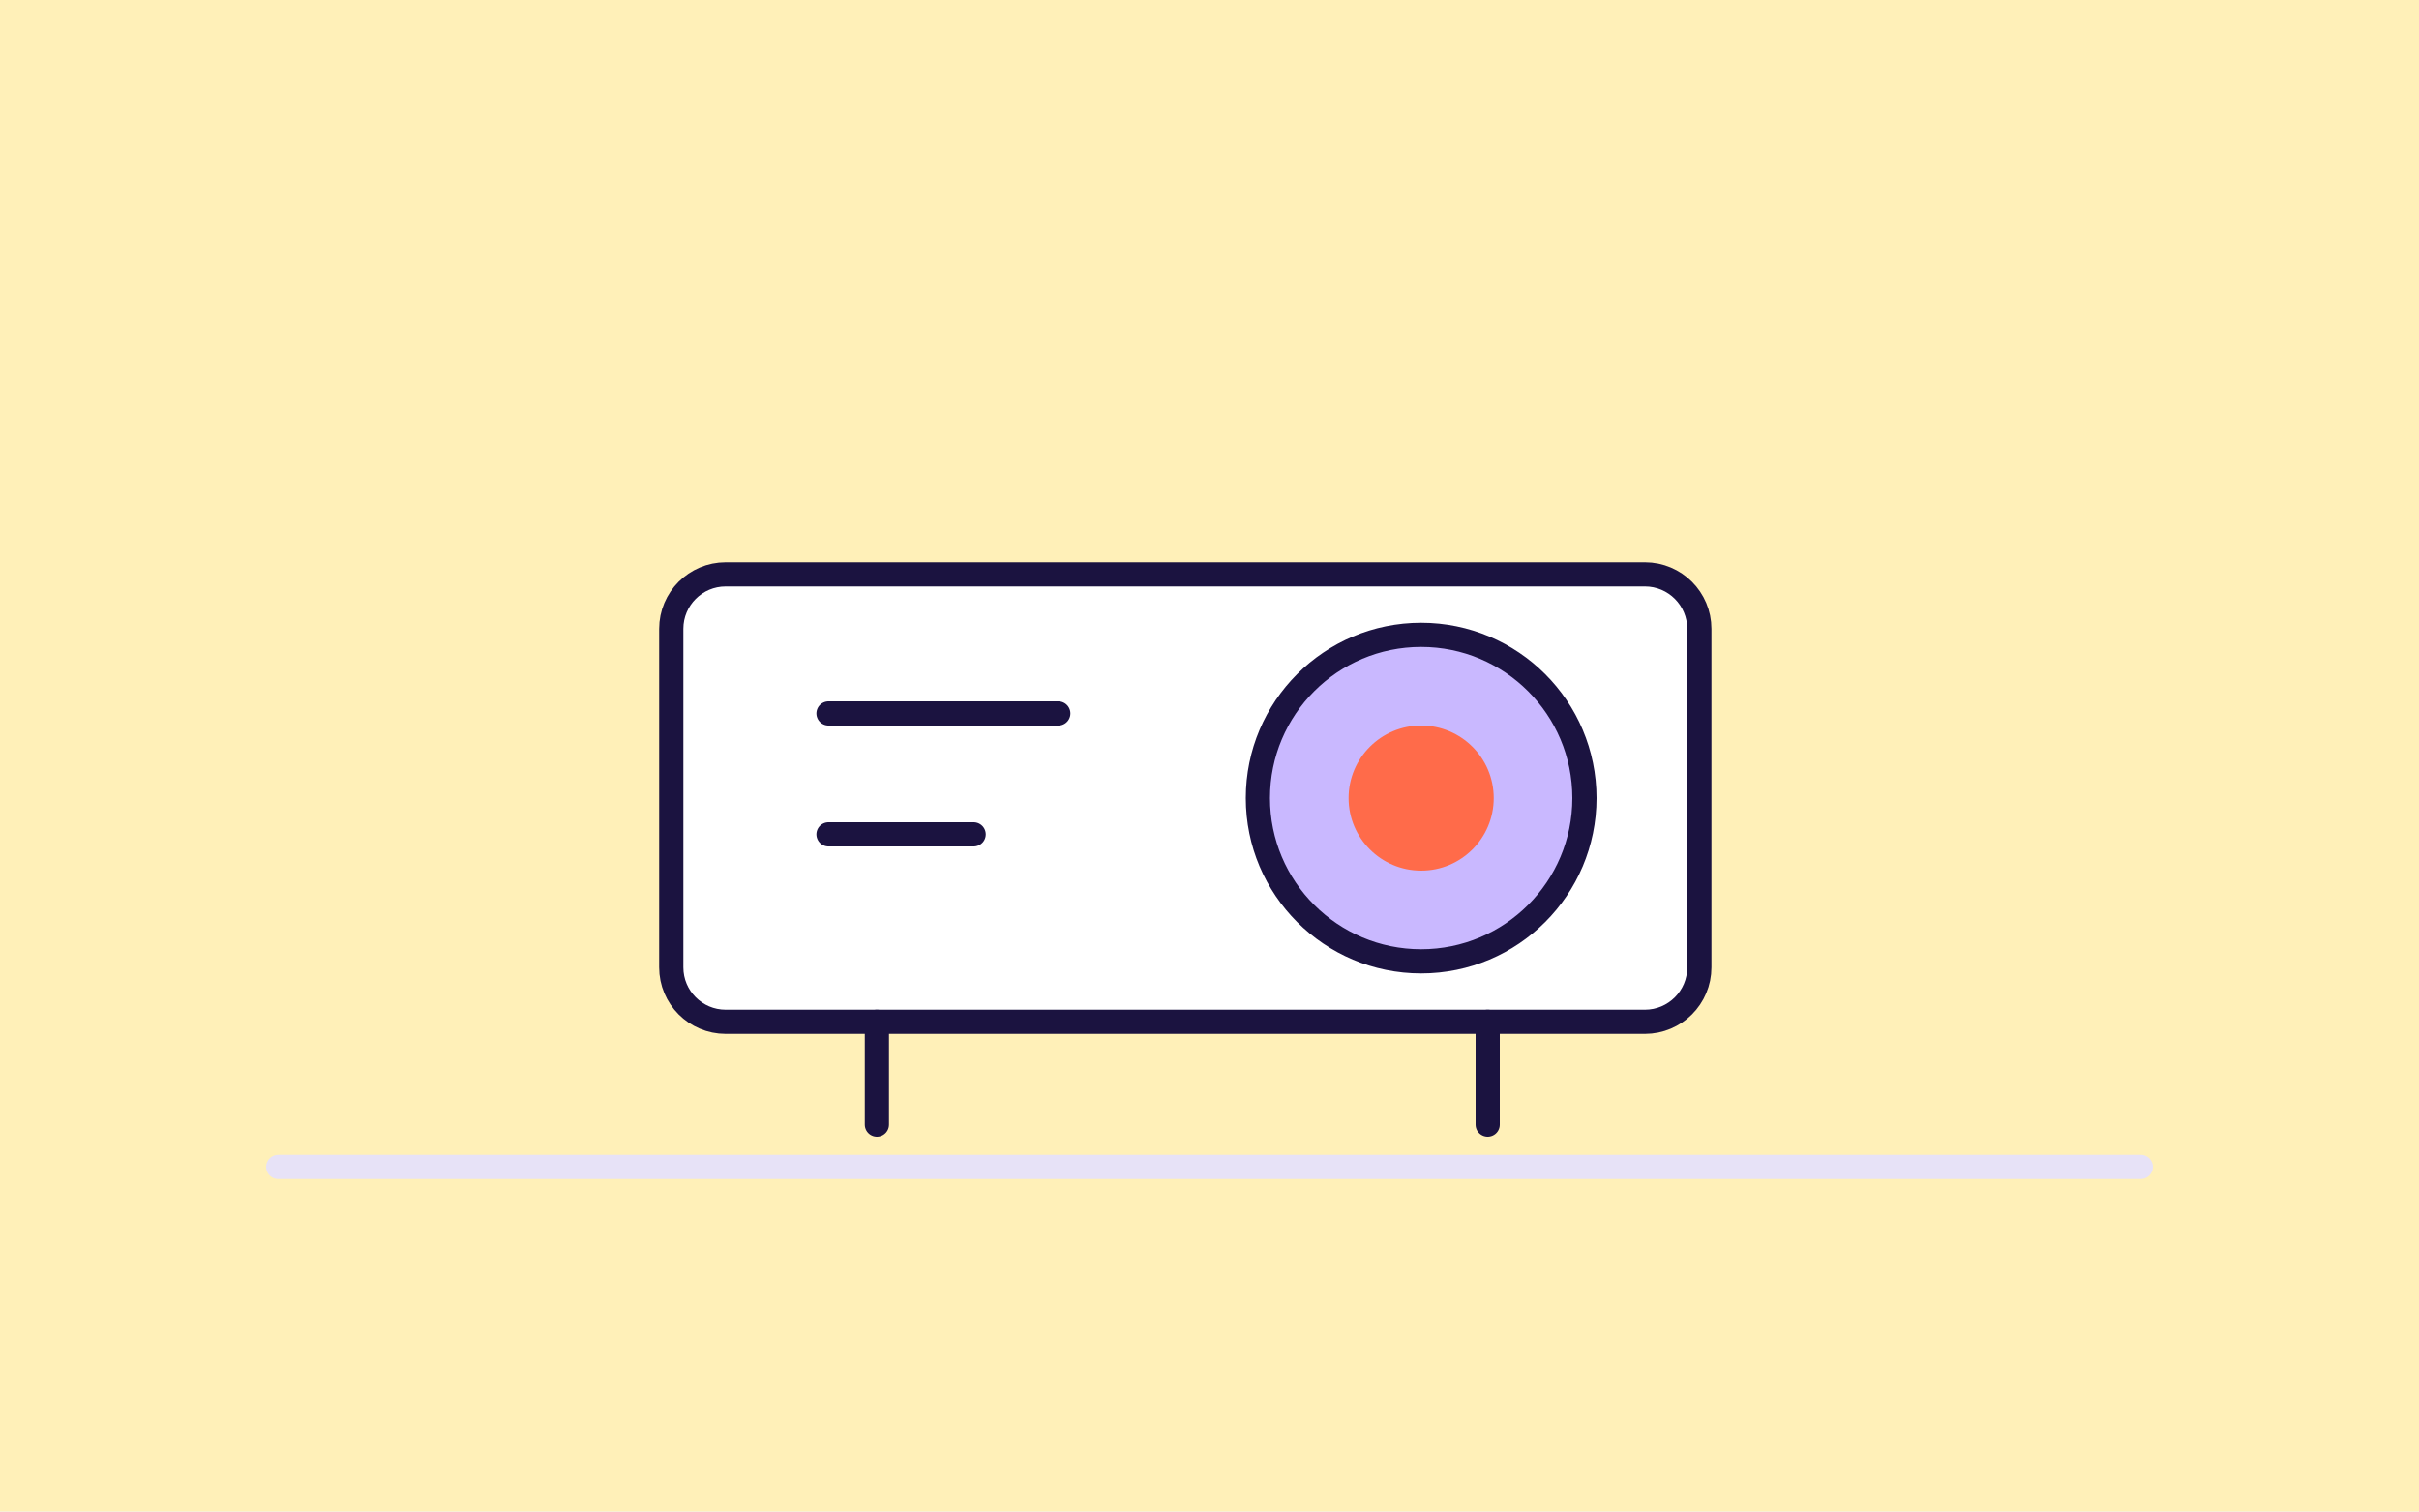
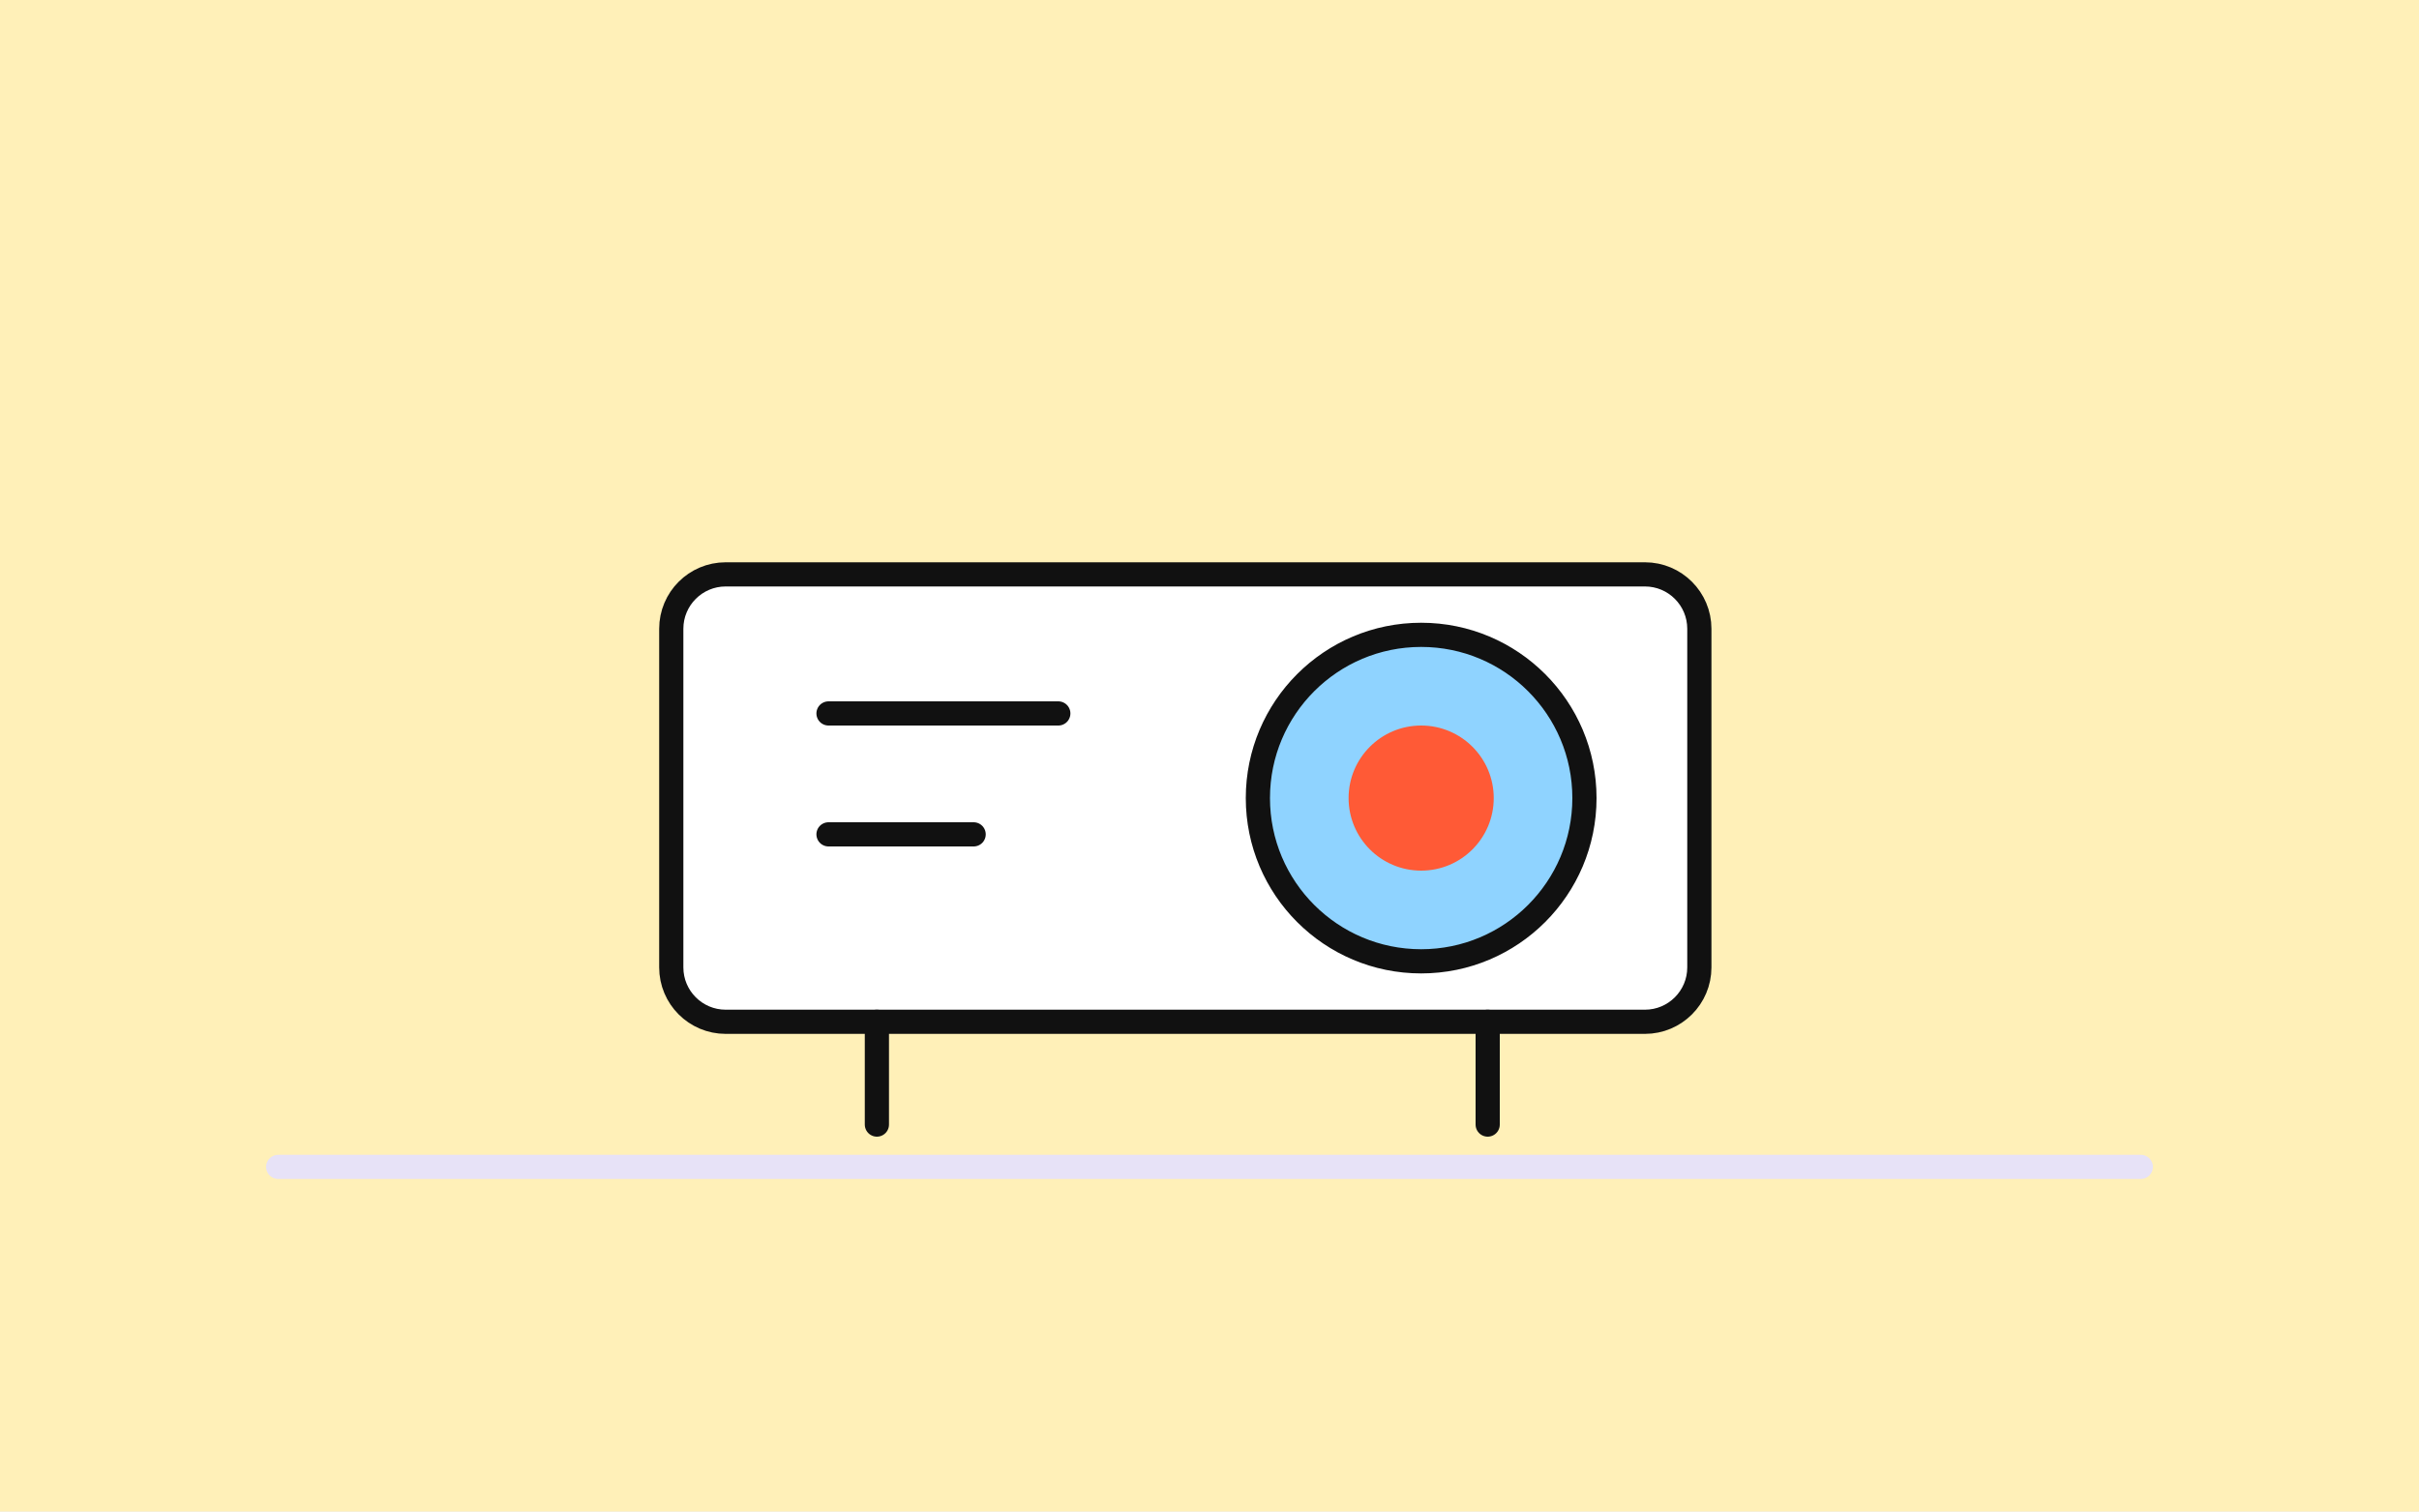
<svg xmlns="http://www.w3.org/2000/svg" viewBox="0 0 800 500" role="img" aria-label="Illustration of a projector">
  <rect width="800" height="500" fill="#FFF0B8" />
  <path d="M92 386h616" stroke="#E7E2F7" stroke-width="8" stroke-linecap="round" />
-   <rect x="222" y="190" width="340" height="148" rx="18" fill="#FFFFFF" stroke="#1B1340" stroke-width="8" />
-   <circle cx="470" cy="264" r="54" fill="#C9B8FF" stroke="#1B1340" stroke-width="8" />
-   <circle cx="470" cy="264" r="24" fill="#FF6B4A" />
-   <path d="M274 236h76m-76 40h48" stroke="#1B1340" stroke-width="8" stroke-linecap="round" />
-   <path d="M290 338v34m202-34v34" stroke="#1B1340" stroke-width="8" stroke-linecap="round" />
+   <rect x="222" y="190" width="340" height="148" rx="18" fill="#FFFFFF" stroke="#111111" stroke-width="8" />
+   <circle cx="470" cy="264" r="54" fill="#8FD3FF" stroke="#111111" stroke-width="8" />
+   <circle cx="470" cy="264" r="24" fill="#FF5A36" />
+   <path d="M274 236h76m-76 40h48" stroke="#111111" stroke-width="8" stroke-linecap="round" />
+   <path d="M290 338v34m202-34v34" stroke="#111111" stroke-width="8" stroke-linecap="round" />
</svg>
